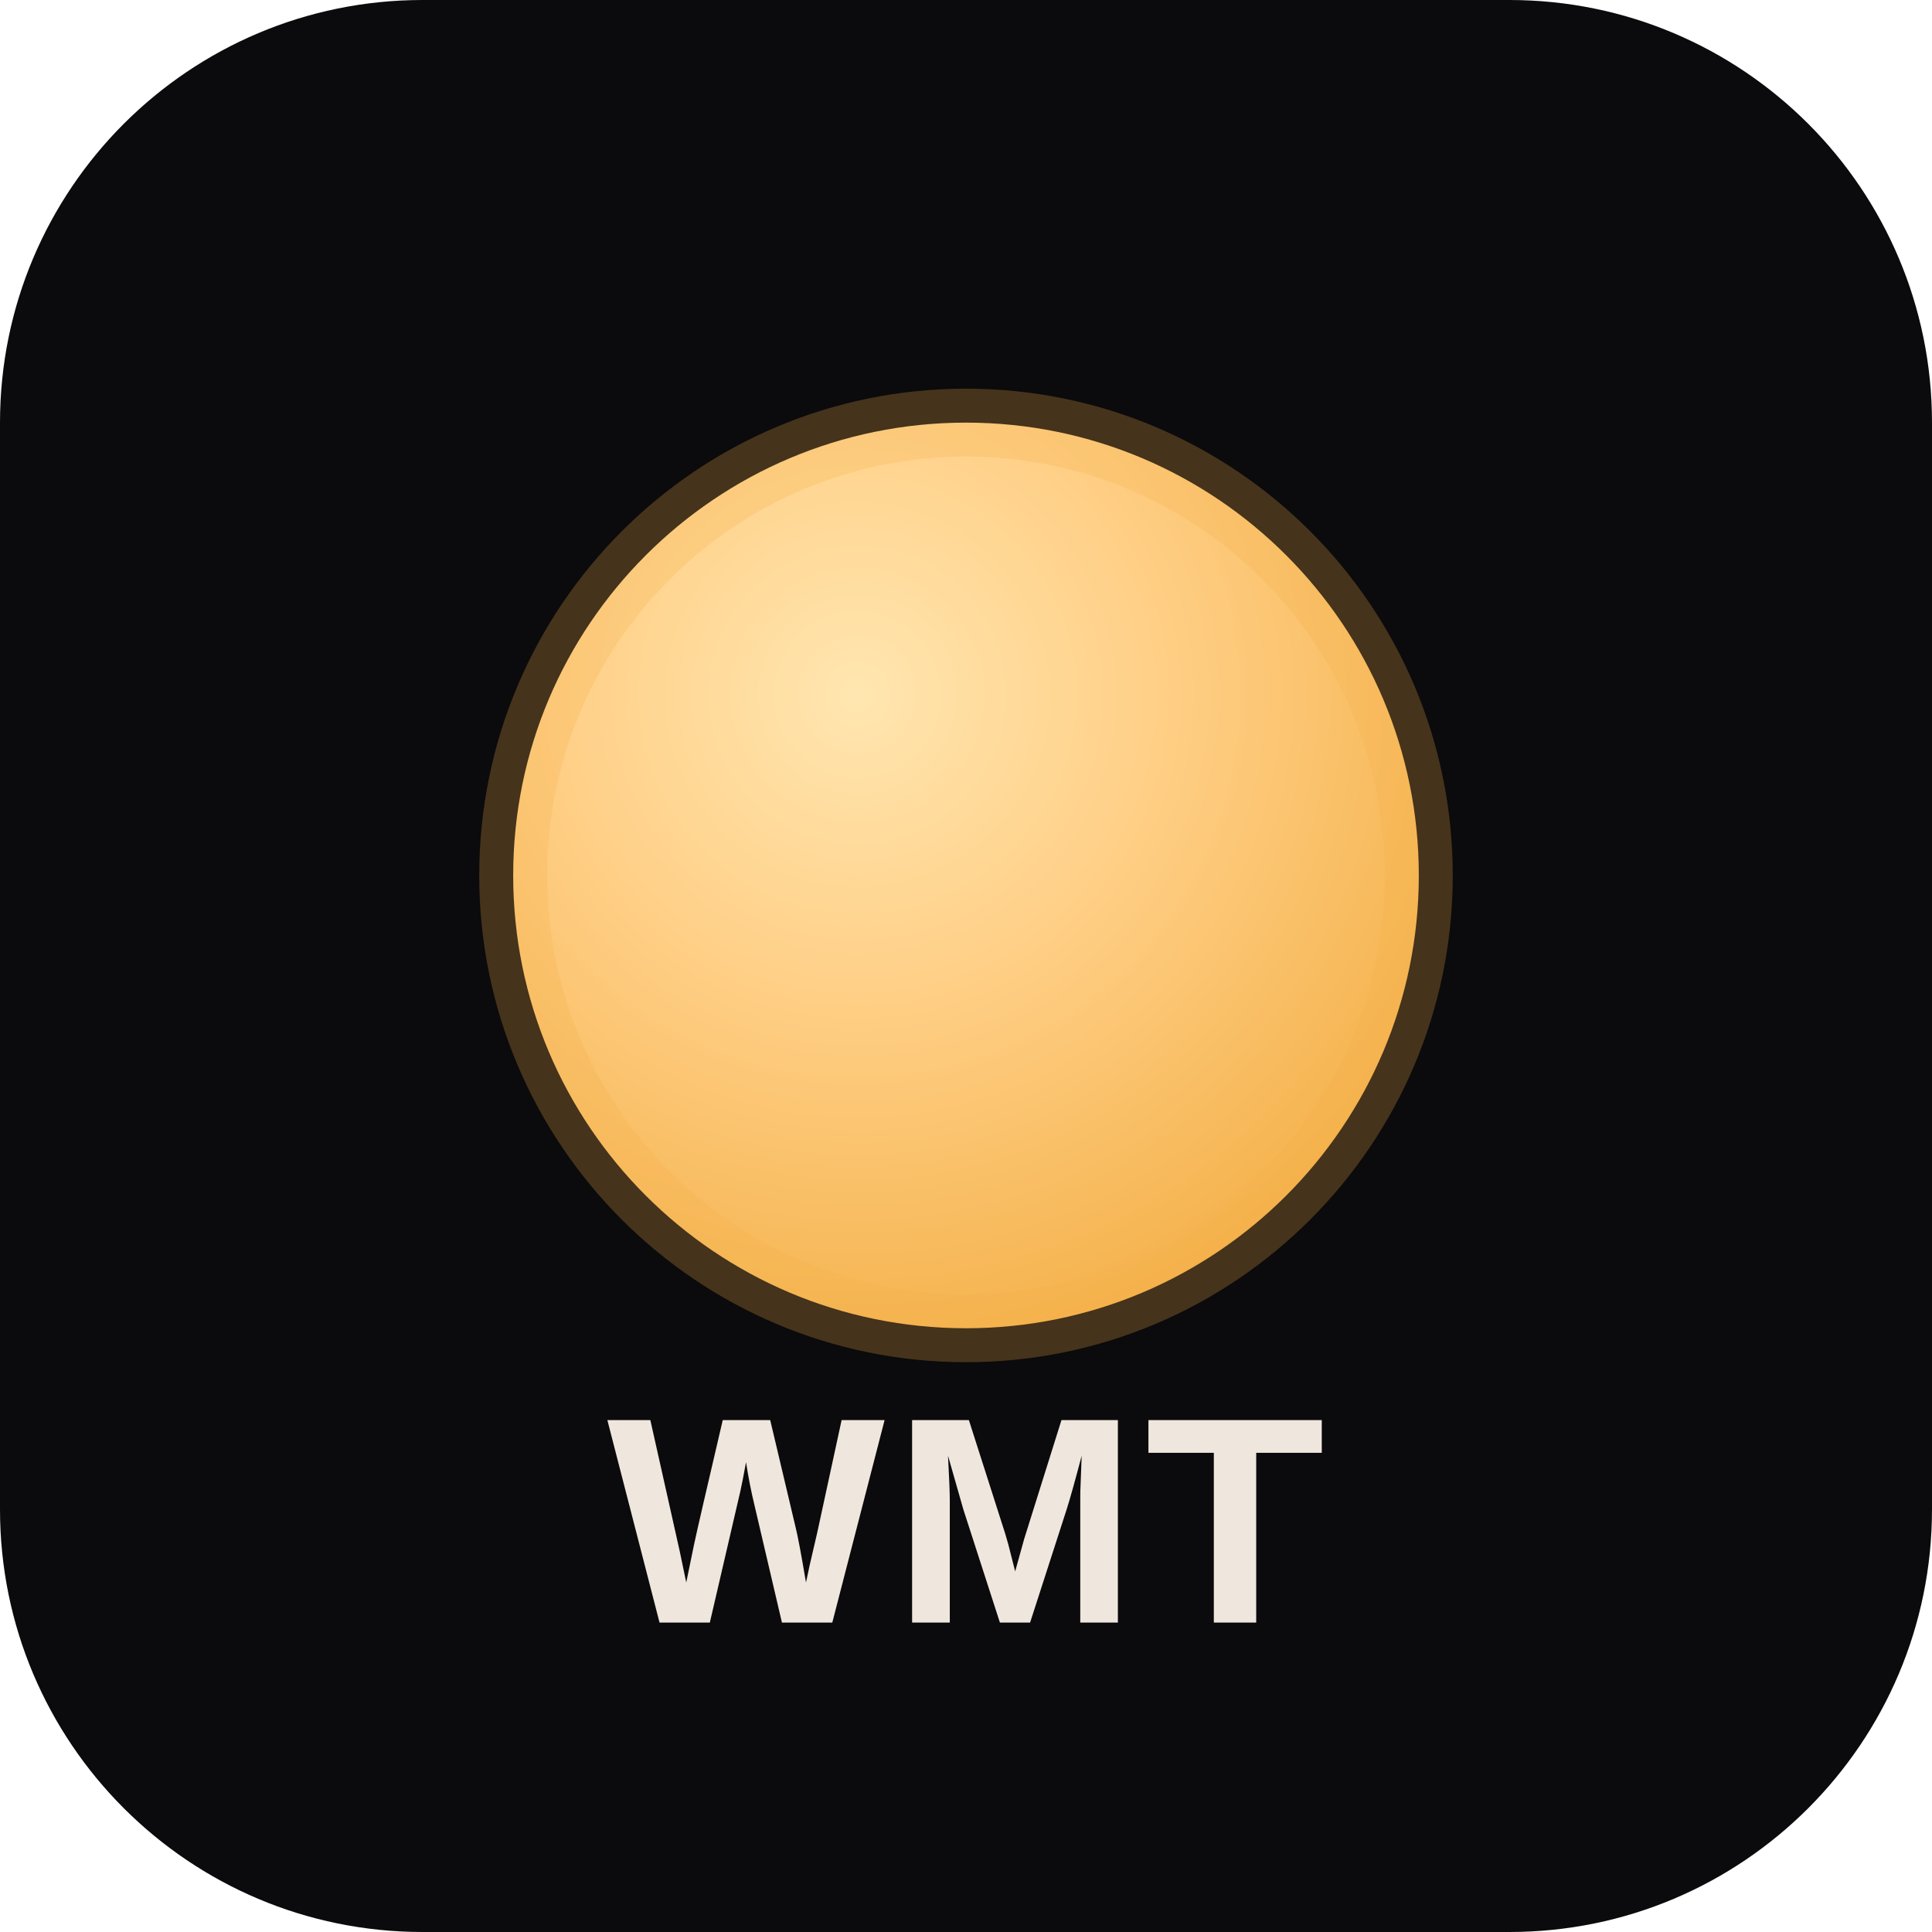
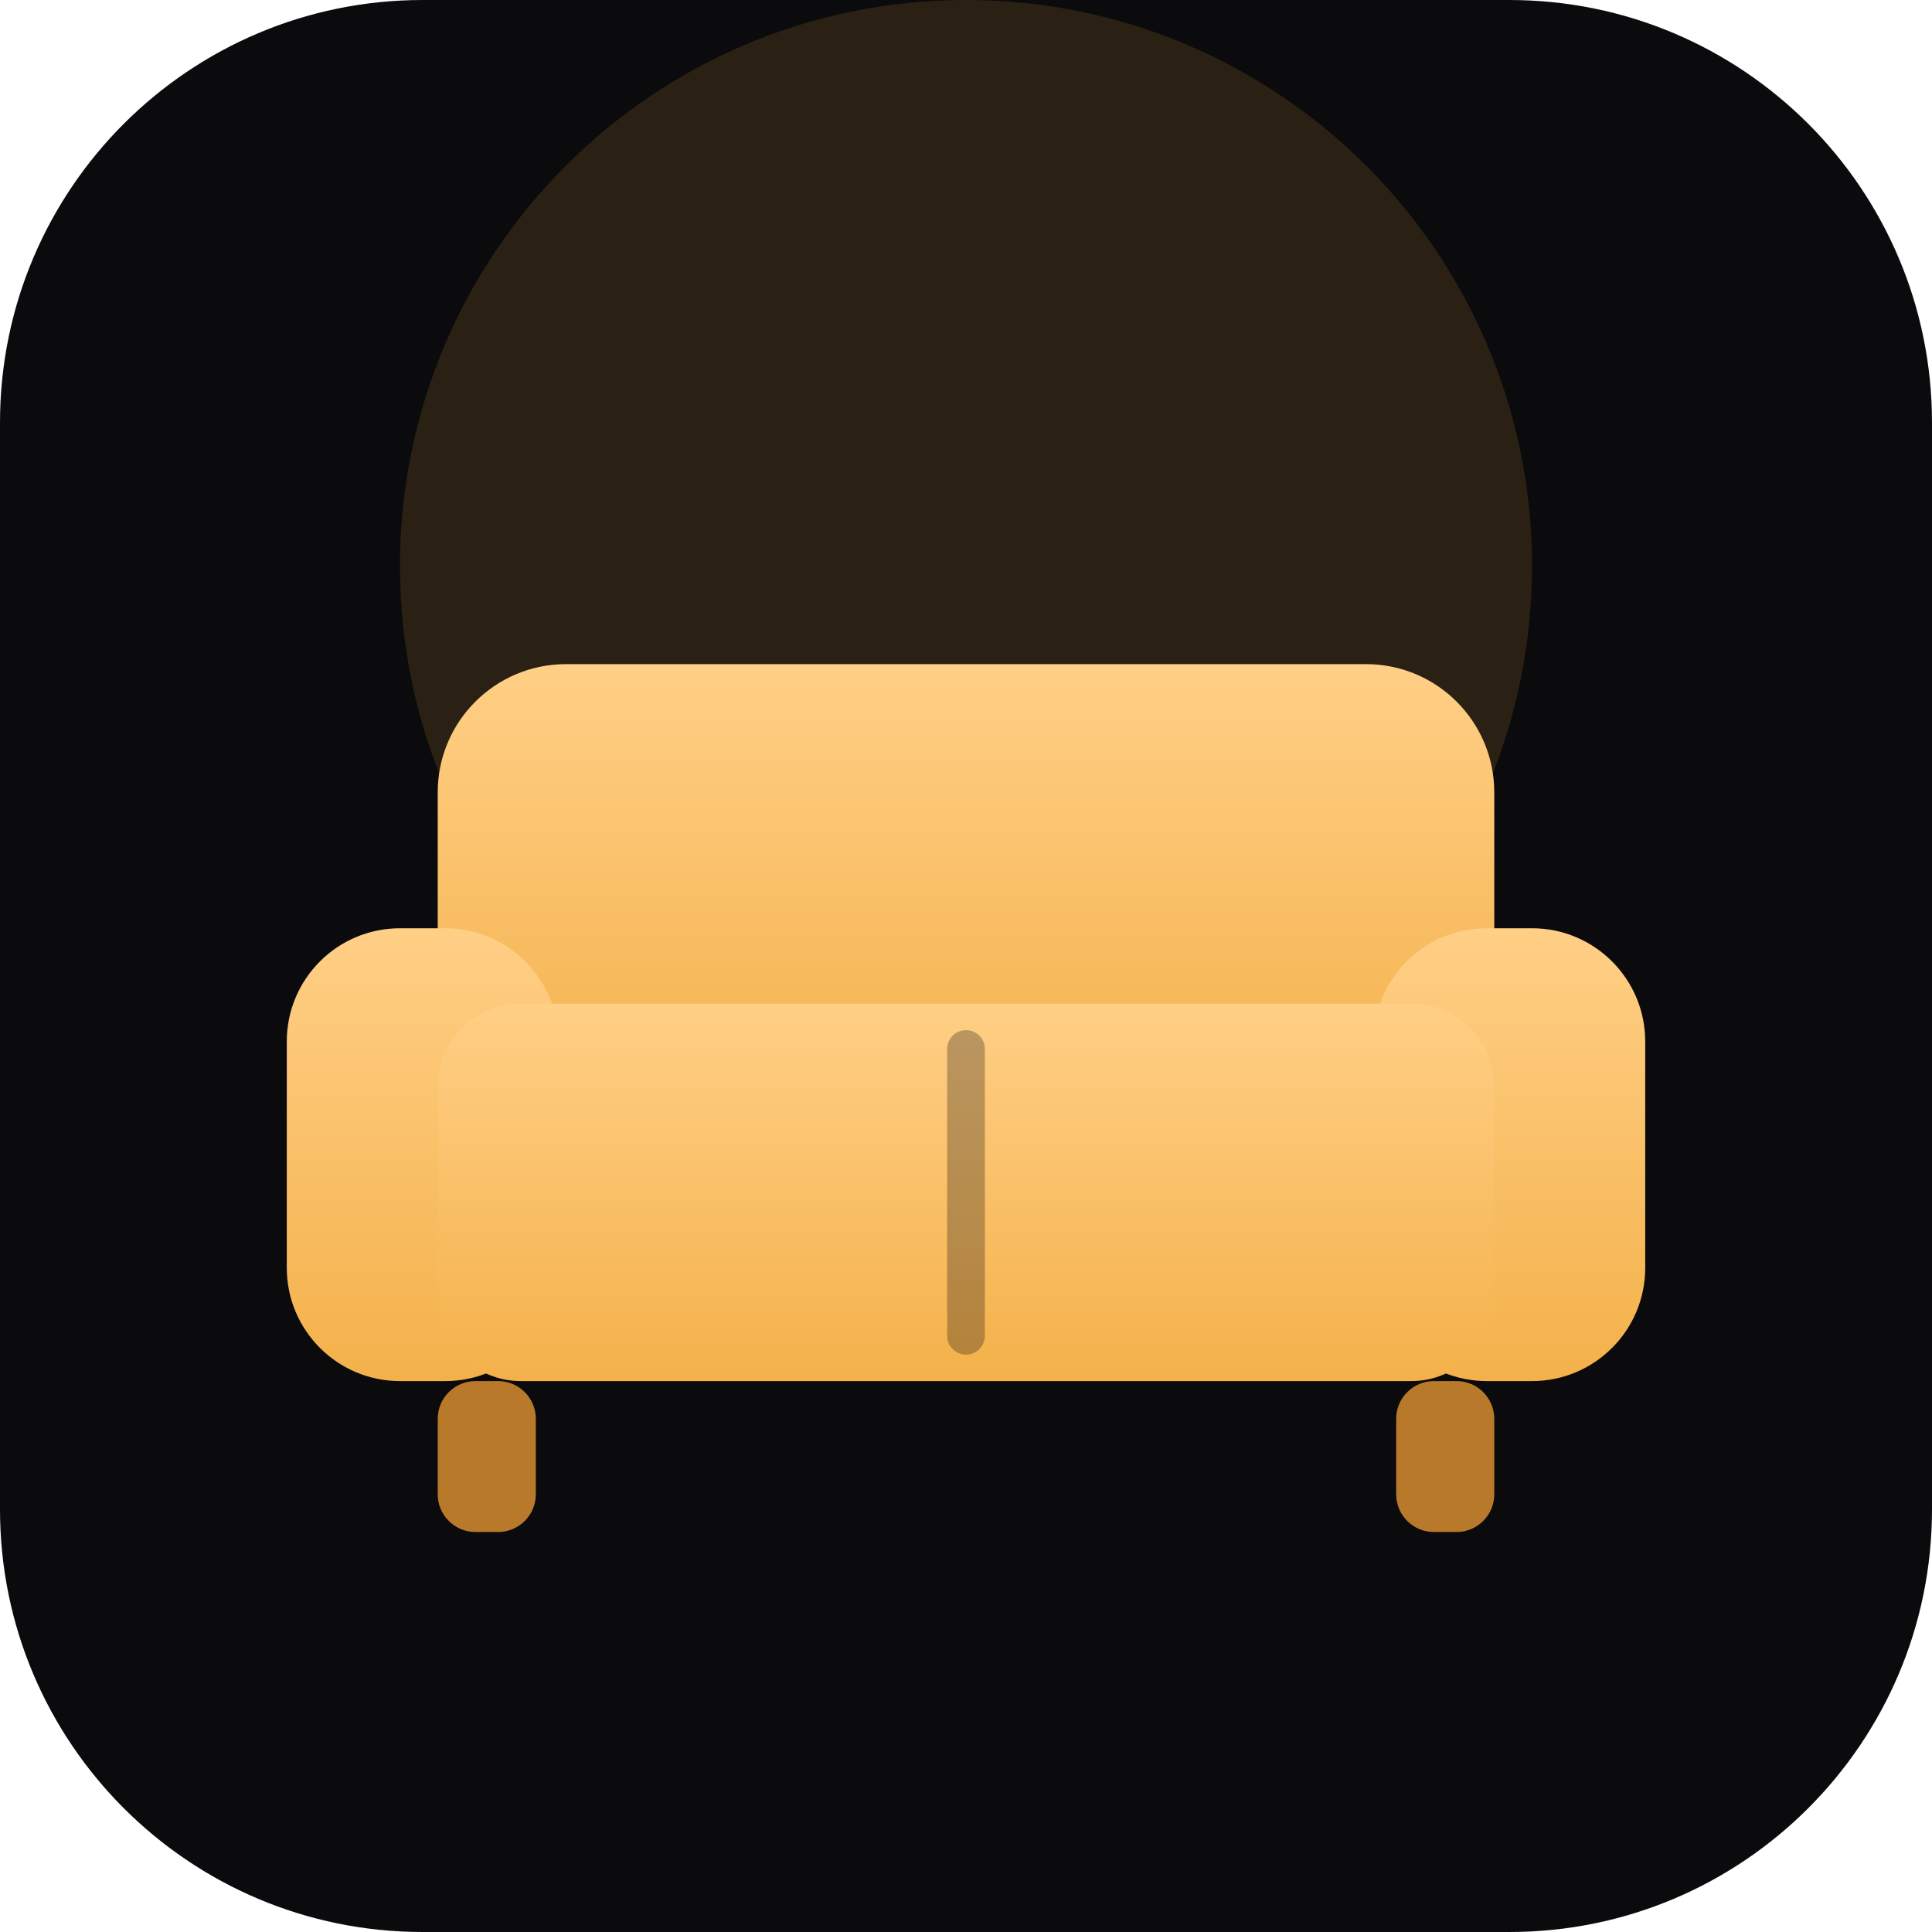
<svg xmlns="http://www.w3.org/2000/svg" viewBox="0 0 512 512" width="512" height="512">
  <defs>
-     <radialGradient id="g" cx="38%" cy="30%" r="75%">
-       <stop offset="0%" stop-color="#ffe6b0" />
-       <stop offset="45%" stop-color="#ffcf86" />
+     <linearGradient id="g" x1="0" y1="0" x2="0" y2="1">
+       <stop offset="0%" stop-color="#ffcf86" />
      <stop offset="100%" stop-color="#f4b14a" />
-     </radialGradient>
+     </linearGradient>
  </defs>
  <rect width="512" height="512" rx="112" fill="#0b0a0c" />
-   <circle cx="256" cy="232" r="120" fill="url(#g)" />
-   <circle cx="256" cy="232" r="120" fill="none" stroke="#f4b14a" stroke-opacity="0.25" stroke-width="18" />
-   <text x="256" y="430" text-anchor="middle" font-family="Arial, Helvetica, sans-serif" font-weight="700" font-size="78" fill="#efe7dd" letter-spacing="2">WMT</text>
+   <circle cx="256" cy="150" r="150" fill="#f4b14a" opacity="0.14" />
+   <rect x="116" y="176" width="280" height="120" rx="34" fill="url(#g)" />
+   <rect x="76" y="246" width="72" height="120" rx="30" fill="url(#g)" />
+   <rect x="364" y="246" width="72" height="120" rx="30" fill="url(#g)" />
+   <rect x="116" y="266" width="280" height="100" rx="22" fill="url(#g)" />
+   <line x1="256" y1="278" x2="256" y2="354" stroke="#0b0a0c" stroke-opacity="0.28" stroke-width="10" stroke-linecap="round" />
+   <rect x="116" y="366" width="26" height="40" rx="10" fill="#b9792a" />
+   <rect x="370" y="366" width="26" height="40" rx="10" fill="#b9792a" />
</svg>
